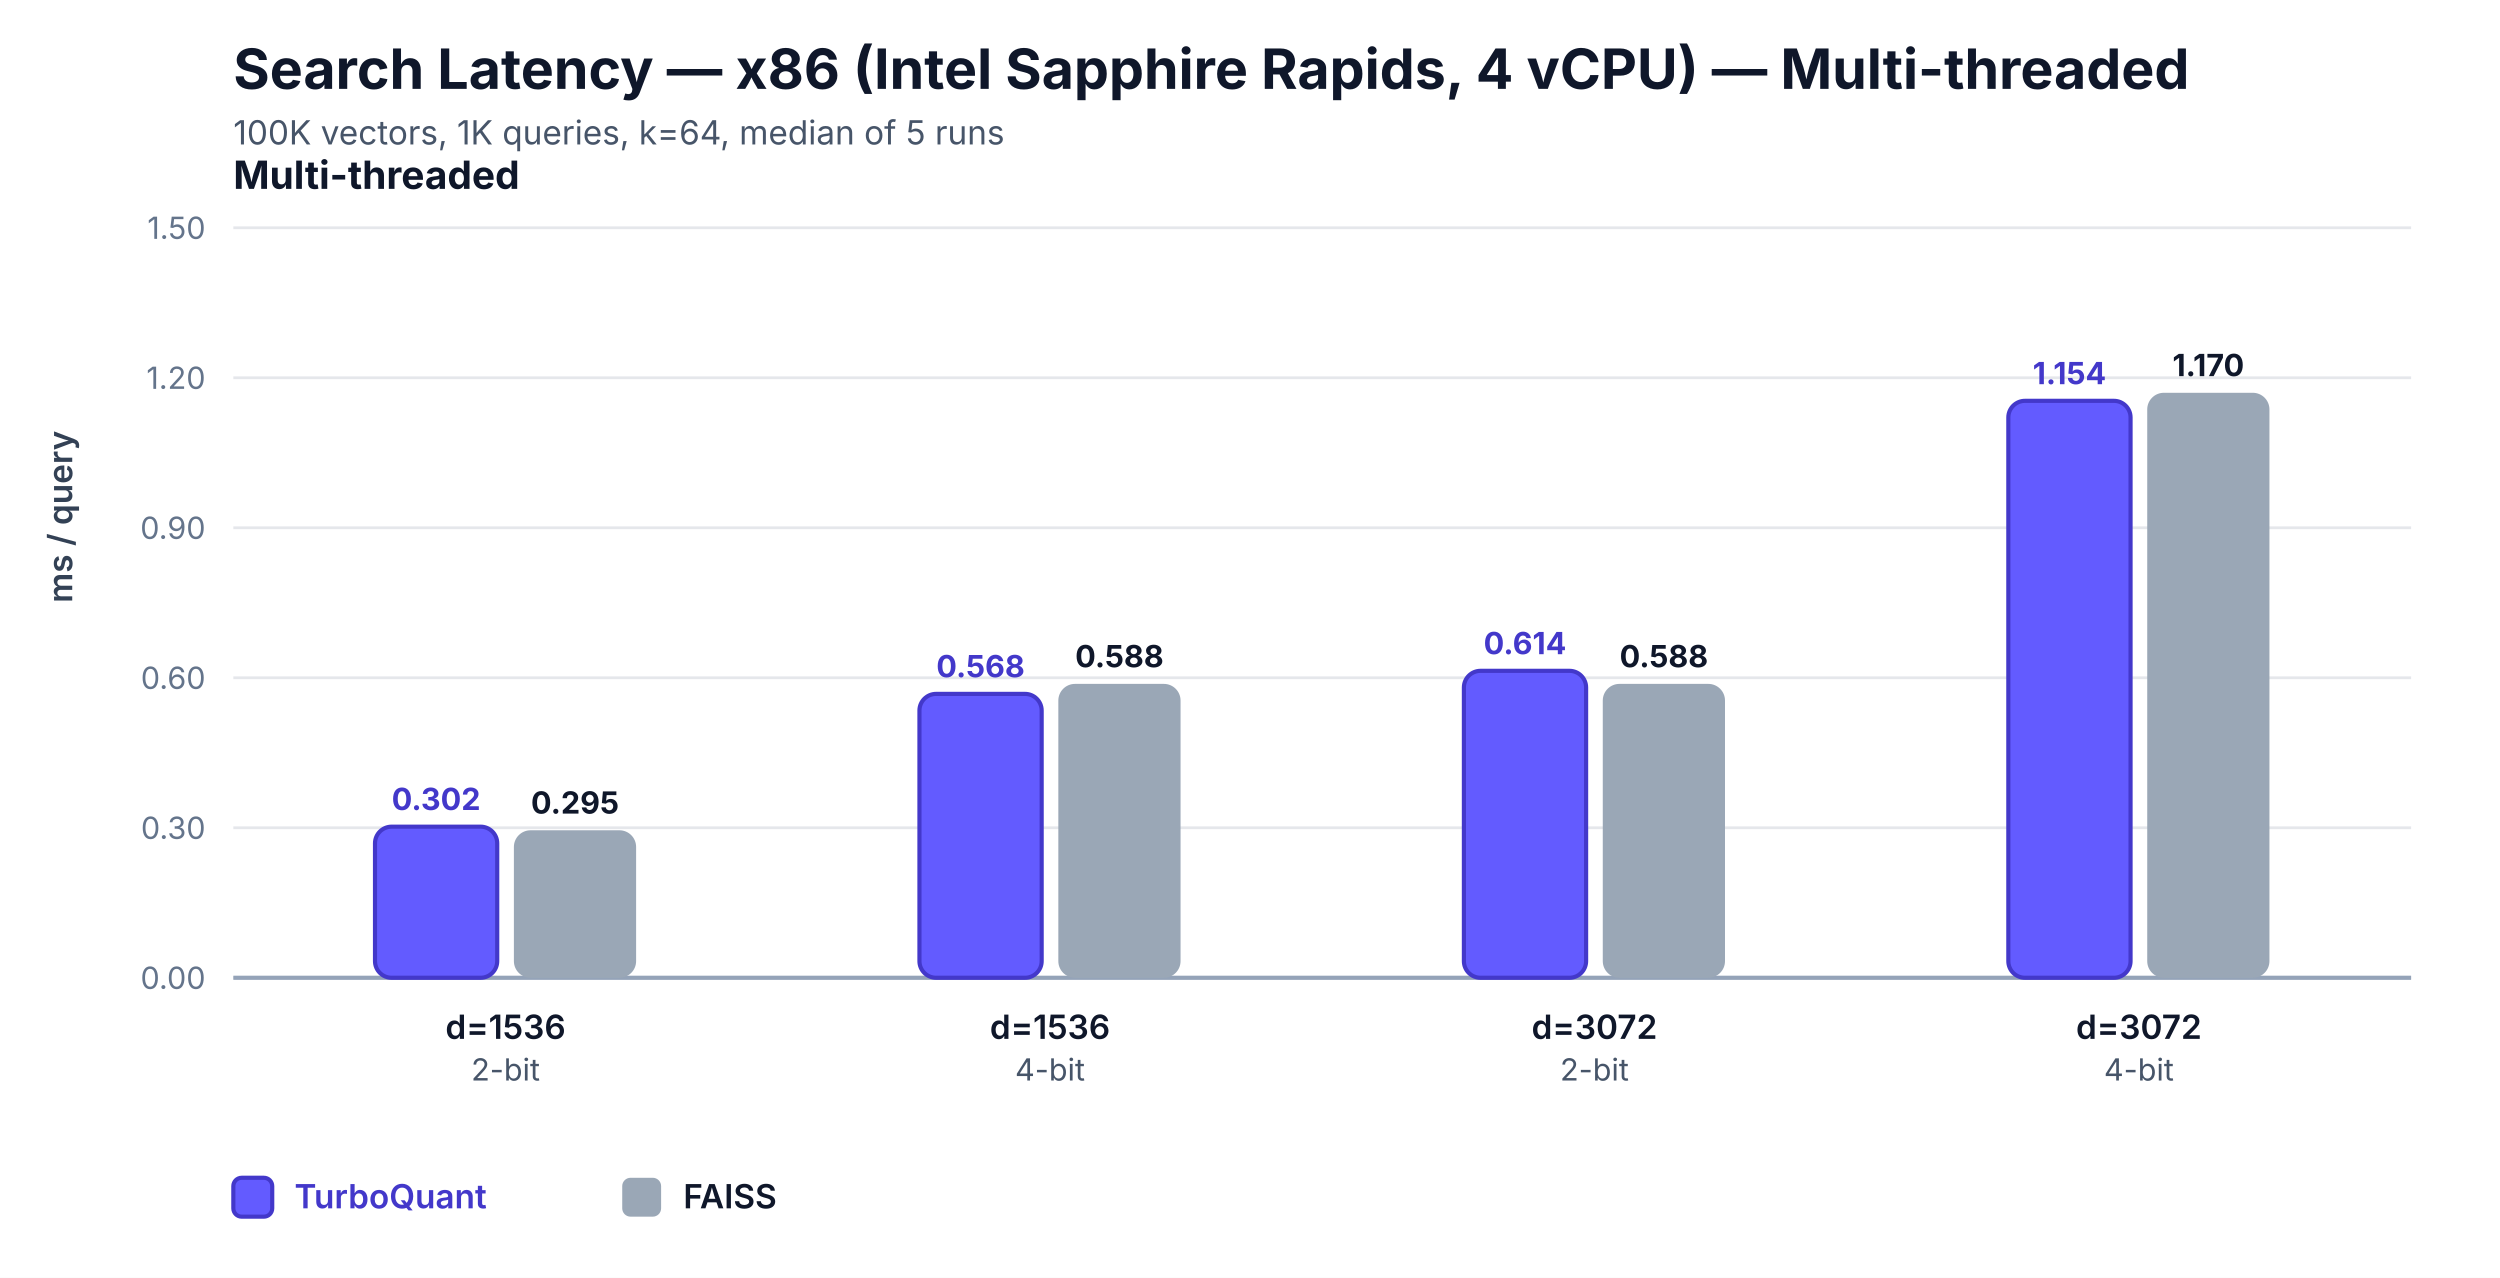
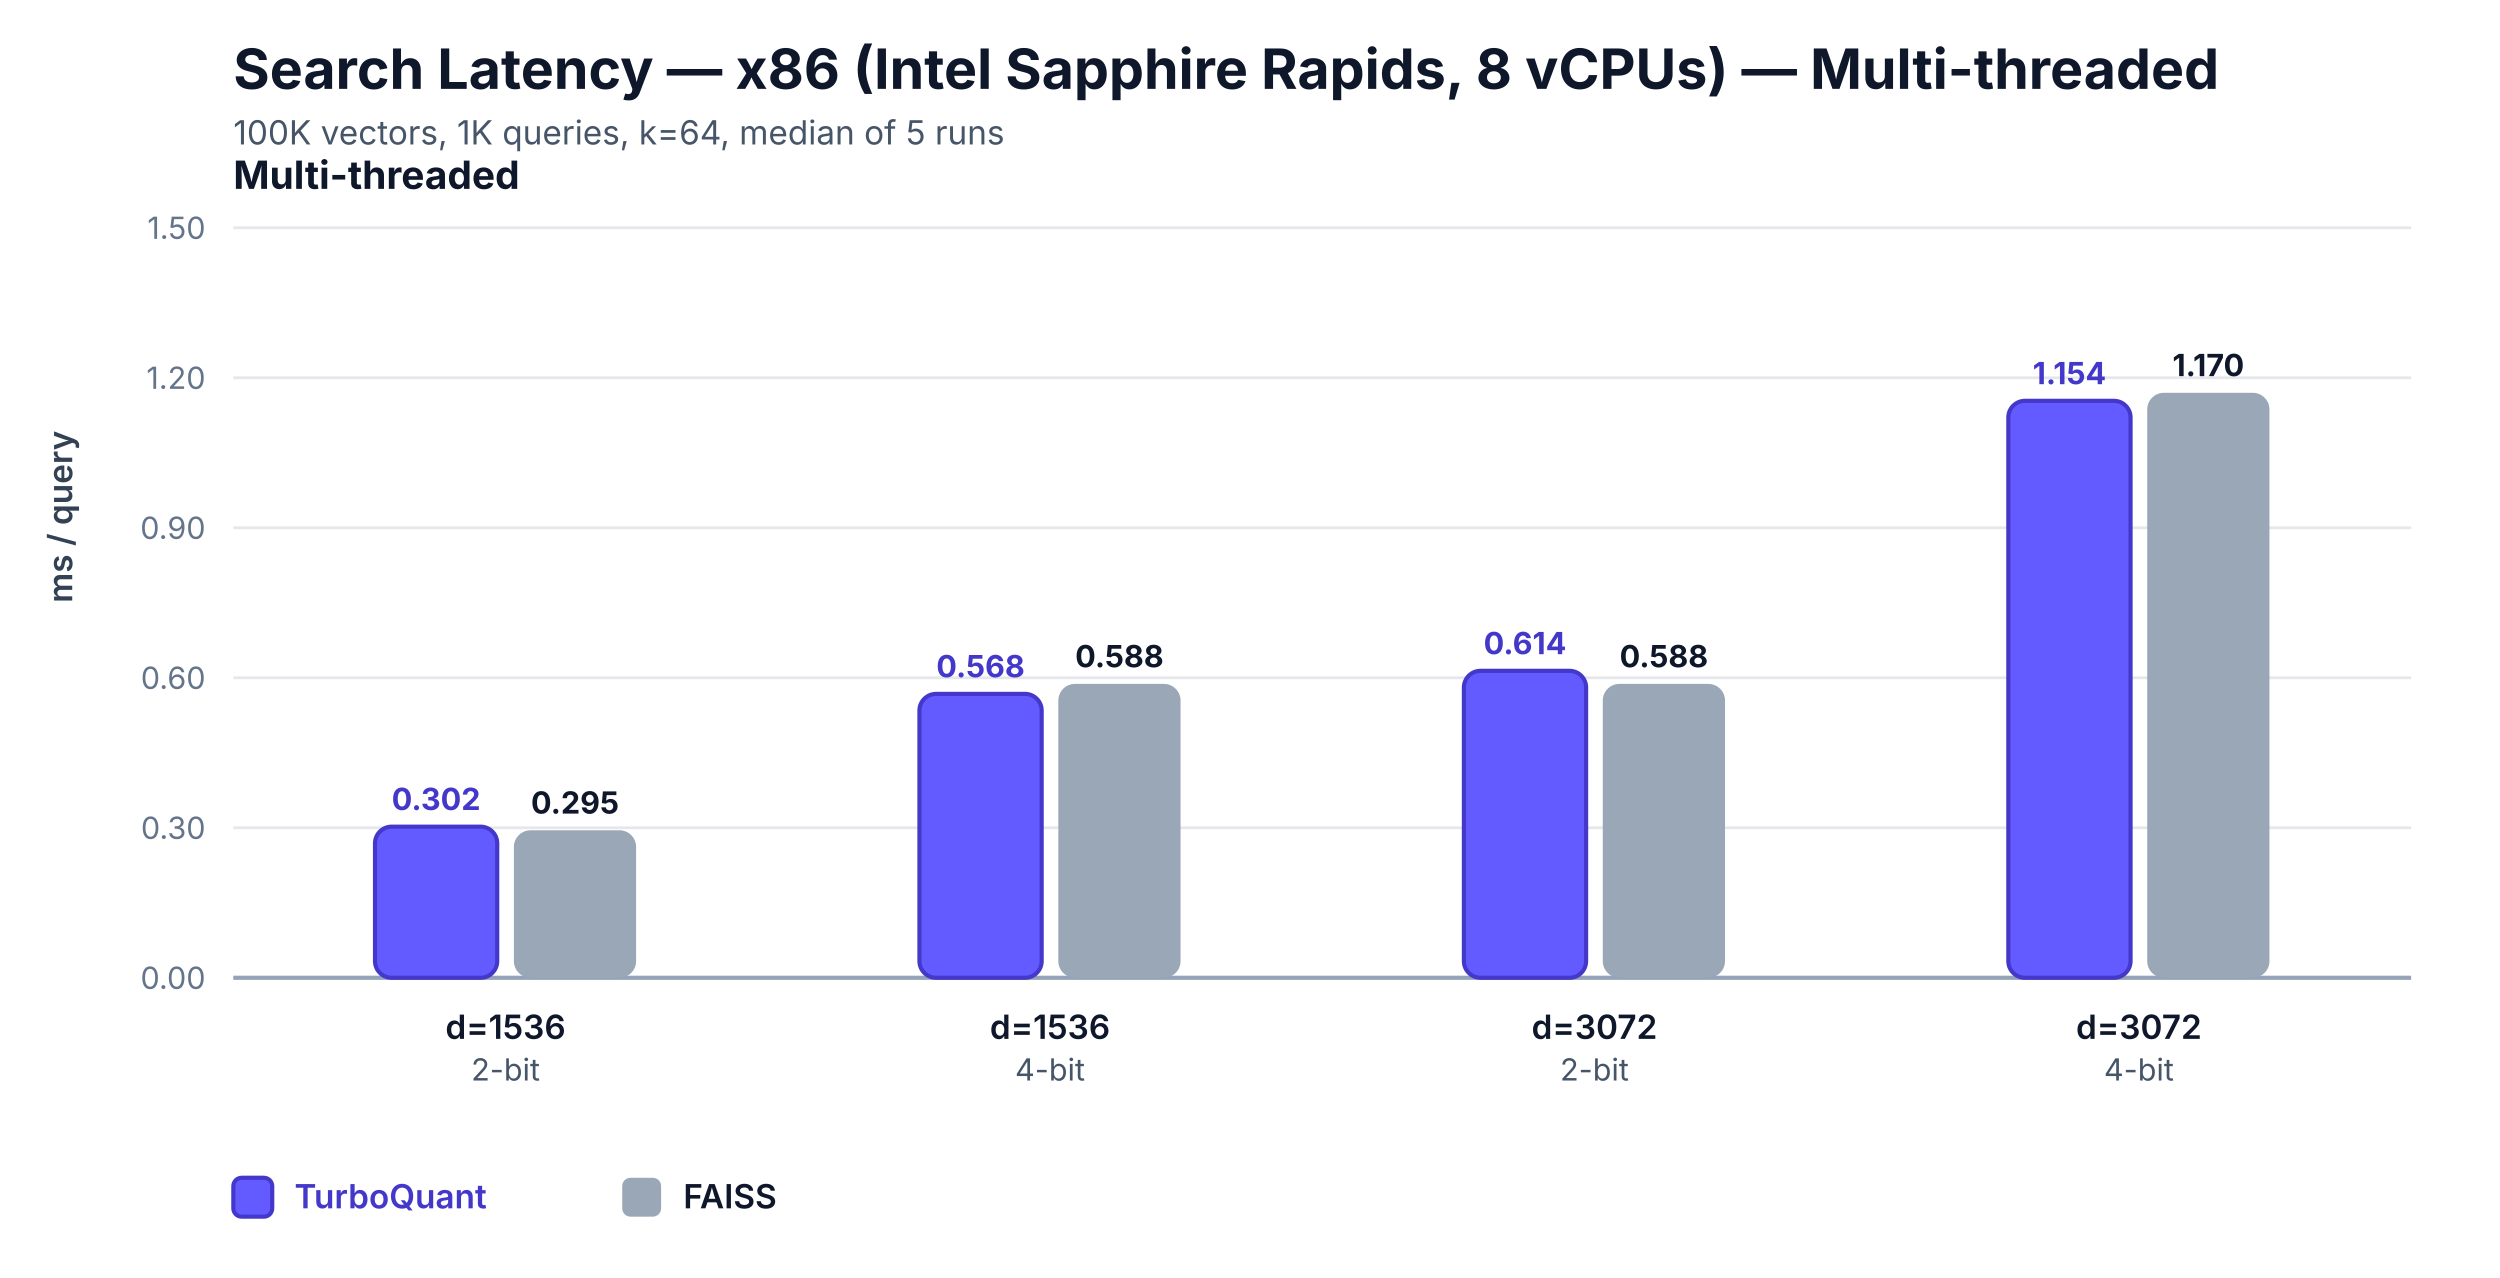
- <svg xmlns="http://www.w3.org/2000/svg" width="900" height="460" viewBox="0 0 900 460" role="img" aria-label="Search Latency — x86 (Intel Sapphire Rapids, 4 vCPU) — Multi-threaded">
+ <svg xmlns="http://www.w3.org/2000/svg" width="900" height="460" viewBox="0 0 900 460" role="img" aria-label="Search Latency — x86 (Intel Sapphire Rapids, 8 vCPUs) — Multi-threaded">
  <style>
  .title { font: 700 20px -apple-system, BlinkMacSystemFont, "Segoe UI", sans-serif; fill: #0f172a; }
  .subtitle { font: 400 12px -apple-system, BlinkMacSystemFont, "Segoe UI", sans-serif; fill: #475569; }
  .panel { font: 700 14px -apple-system, BlinkMacSystemFont, "Segoe UI", sans-serif; fill: #0f172a; }
  .label { font: 600 12px -apple-system, BlinkMacSystemFont, "Segoe UI", sans-serif; fill: #0f172a; }
  .secondary { font: 400 11px -apple-system, BlinkMacSystemFont, "Segoe UI", sans-serif; fill: #475569; }
  .tick { font: 400 11px -apple-system, BlinkMacSystemFont, "Segoe UI", sans-serif; fill: #64748b; }
  .value { font: 700 11px -apple-system, BlinkMacSystemFont, "Segoe UI", sans-serif; fill: #0f172a; }
  .value-accent { font: 700 11px -apple-system, BlinkMacSystemFont, "Segoe UI", sans-serif; fill: #4338ca; }
  .axis { font: 600 12px -apple-system, BlinkMacSystemFont, "Segoe UI", sans-serif; fill: #334155; }
  .legend { font: 600 12px -apple-system, BlinkMacSystemFont, "Segoe UI", sans-serif; fill: #0f172a; }
</style>
  <rect width="100%" height="100%" fill="#ffffff" />
-   <text x="84" y="32" class="title">Search Latency — x86 (Intel Sapphire Rapids, 4 vCPU) — Multi-threaded</text>
+   <text x="84" y="32" class="title">Search Latency — x86 (Intel Sapphire Rapids, 8 vCPUs) — Multi-threaded</text>
  <text x="84" y="52" class="subtitle">100K vectors, 1K queries, k=64, median of 5 runs</text>
  <line x1="84" y1="352.0" x2="868" y2="352.0" stroke="#e5e7eb" stroke-width="1" />
  <text x="74" y="356.0" text-anchor="end" class="tick">0.00</text>
  <line x1="84" y1="298.0" x2="868" y2="298.0" stroke="#e5e7eb" stroke-width="1" />
  <text x="74" y="302.0" text-anchor="end" class="tick">0.30</text>
  <line x1="84" y1="244.0" x2="868" y2="244.0" stroke="#e5e7eb" stroke-width="1" />
  <text x="74" y="248.0" text-anchor="end" class="tick">0.60</text>
  <line x1="84" y1="190.0" x2="868" y2="190.0" stroke="#e5e7eb" stroke-width="1" />
  <text x="74" y="194.0" text-anchor="end" class="tick">0.90</text>
  <line x1="84" y1="136.0" x2="868" y2="136.0" stroke="#e5e7eb" stroke-width="1" />
  <text x="74" y="140.0" text-anchor="end" class="tick">1.20</text>
  <line x1="84" y1="82.0" x2="868" y2="82.0" stroke="#e5e7eb" stroke-width="1" />
  <text x="74" y="86.0" text-anchor="end" class="tick">1.50</text>
  <line x1="84" y1="352.0" x2="868" y2="352.0" stroke="#94a3b8" stroke-width="1.5" />
  <text x="84" y="68" class="panel">Multi-threaded</text>
  <rect x="135.0" y="297.6" width="44" height="54.4" rx="6" fill="#635bff" stroke="#4338ca" stroke-width="1.5" />
  <rect x="185.0" y="298.9" width="44" height="53.1" rx="6" fill="#9aa7b6" />
  <text x="157.0" y="291.6" text-anchor="middle" class="value-accent">0.302</text>
  <text x="207.0" y="292.9" text-anchor="middle" class="value">0.295</text>
  <text x="182.0" y="374" text-anchor="middle" class="label">d=1536</text>
  <text x="182.0" y="389" text-anchor="middle" class="secondary">2-bit</text>
  <rect x="331.0" y="249.8" width="44" height="102.2" rx="6" fill="#635bff" stroke="#4338ca" stroke-width="1.5" />
  <rect x="381.0" y="246.2" width="44" height="105.8" rx="6" fill="#9aa7b6" />
  <text x="353.0" y="243.8" text-anchor="middle" class="value-accent">0.568</text>
  <text x="403.0" y="240.2" text-anchor="middle" class="value">0.588</text>
  <text x="378.0" y="374" text-anchor="middle" class="label">d=1536</text>
  <text x="378.0" y="389" text-anchor="middle" class="secondary">4-bit</text>
  <rect x="527.0" y="241.5" width="44" height="110.5" rx="6" fill="#635bff" stroke="#4338ca" stroke-width="1.5" />
  <rect x="577.0" y="246.2" width="44" height="105.8" rx="6" fill="#9aa7b6" />
  <text x="549.0" y="235.5" text-anchor="middle" class="value-accent">0.614</text>
  <text x="599.0" y="240.2" text-anchor="middle" class="value">0.588</text>
  <text x="574.0" y="374" text-anchor="middle" class="label">d=3072</text>
  <text x="574.0" y="389" text-anchor="middle" class="secondary">2-bit</text>
  <rect x="723.0" y="144.3" width="44" height="207.7" rx="6" fill="#635bff" stroke="#4338ca" stroke-width="1.5" />
  <rect x="773.0" y="141.4" width="44" height="210.6" rx="6" fill="#9aa7b6" />
  <text x="745.0" y="138.3" text-anchor="middle" class="value-accent">1.154</text>
  <text x="795.0" y="135.4" text-anchor="middle" class="value">1.170</text>
  <text x="770.0" y="374" text-anchor="middle" class="label">d=3072</text>
  <text x="770.0" y="389" text-anchor="middle" class="secondary">4-bit</text>
  <text x="26" y="217.0" transform="rotate(-90, 26, 217.0)" class="axis">ms / query</text>
  <rect x="84" y="424" width="14" height="14" rx="3" fill="#635bff" stroke="#4338ca" stroke-width="1.5" />
  <text x="106" y="435" class="legend" style="fill: #4338ca;">TurboQuant</text>
  <rect x="224" y="424" width="14" height="14" rx="3" fill="#9aa7b6" />
  <text x="246" y="435" class="legend">FAISS</text>
</svg>
